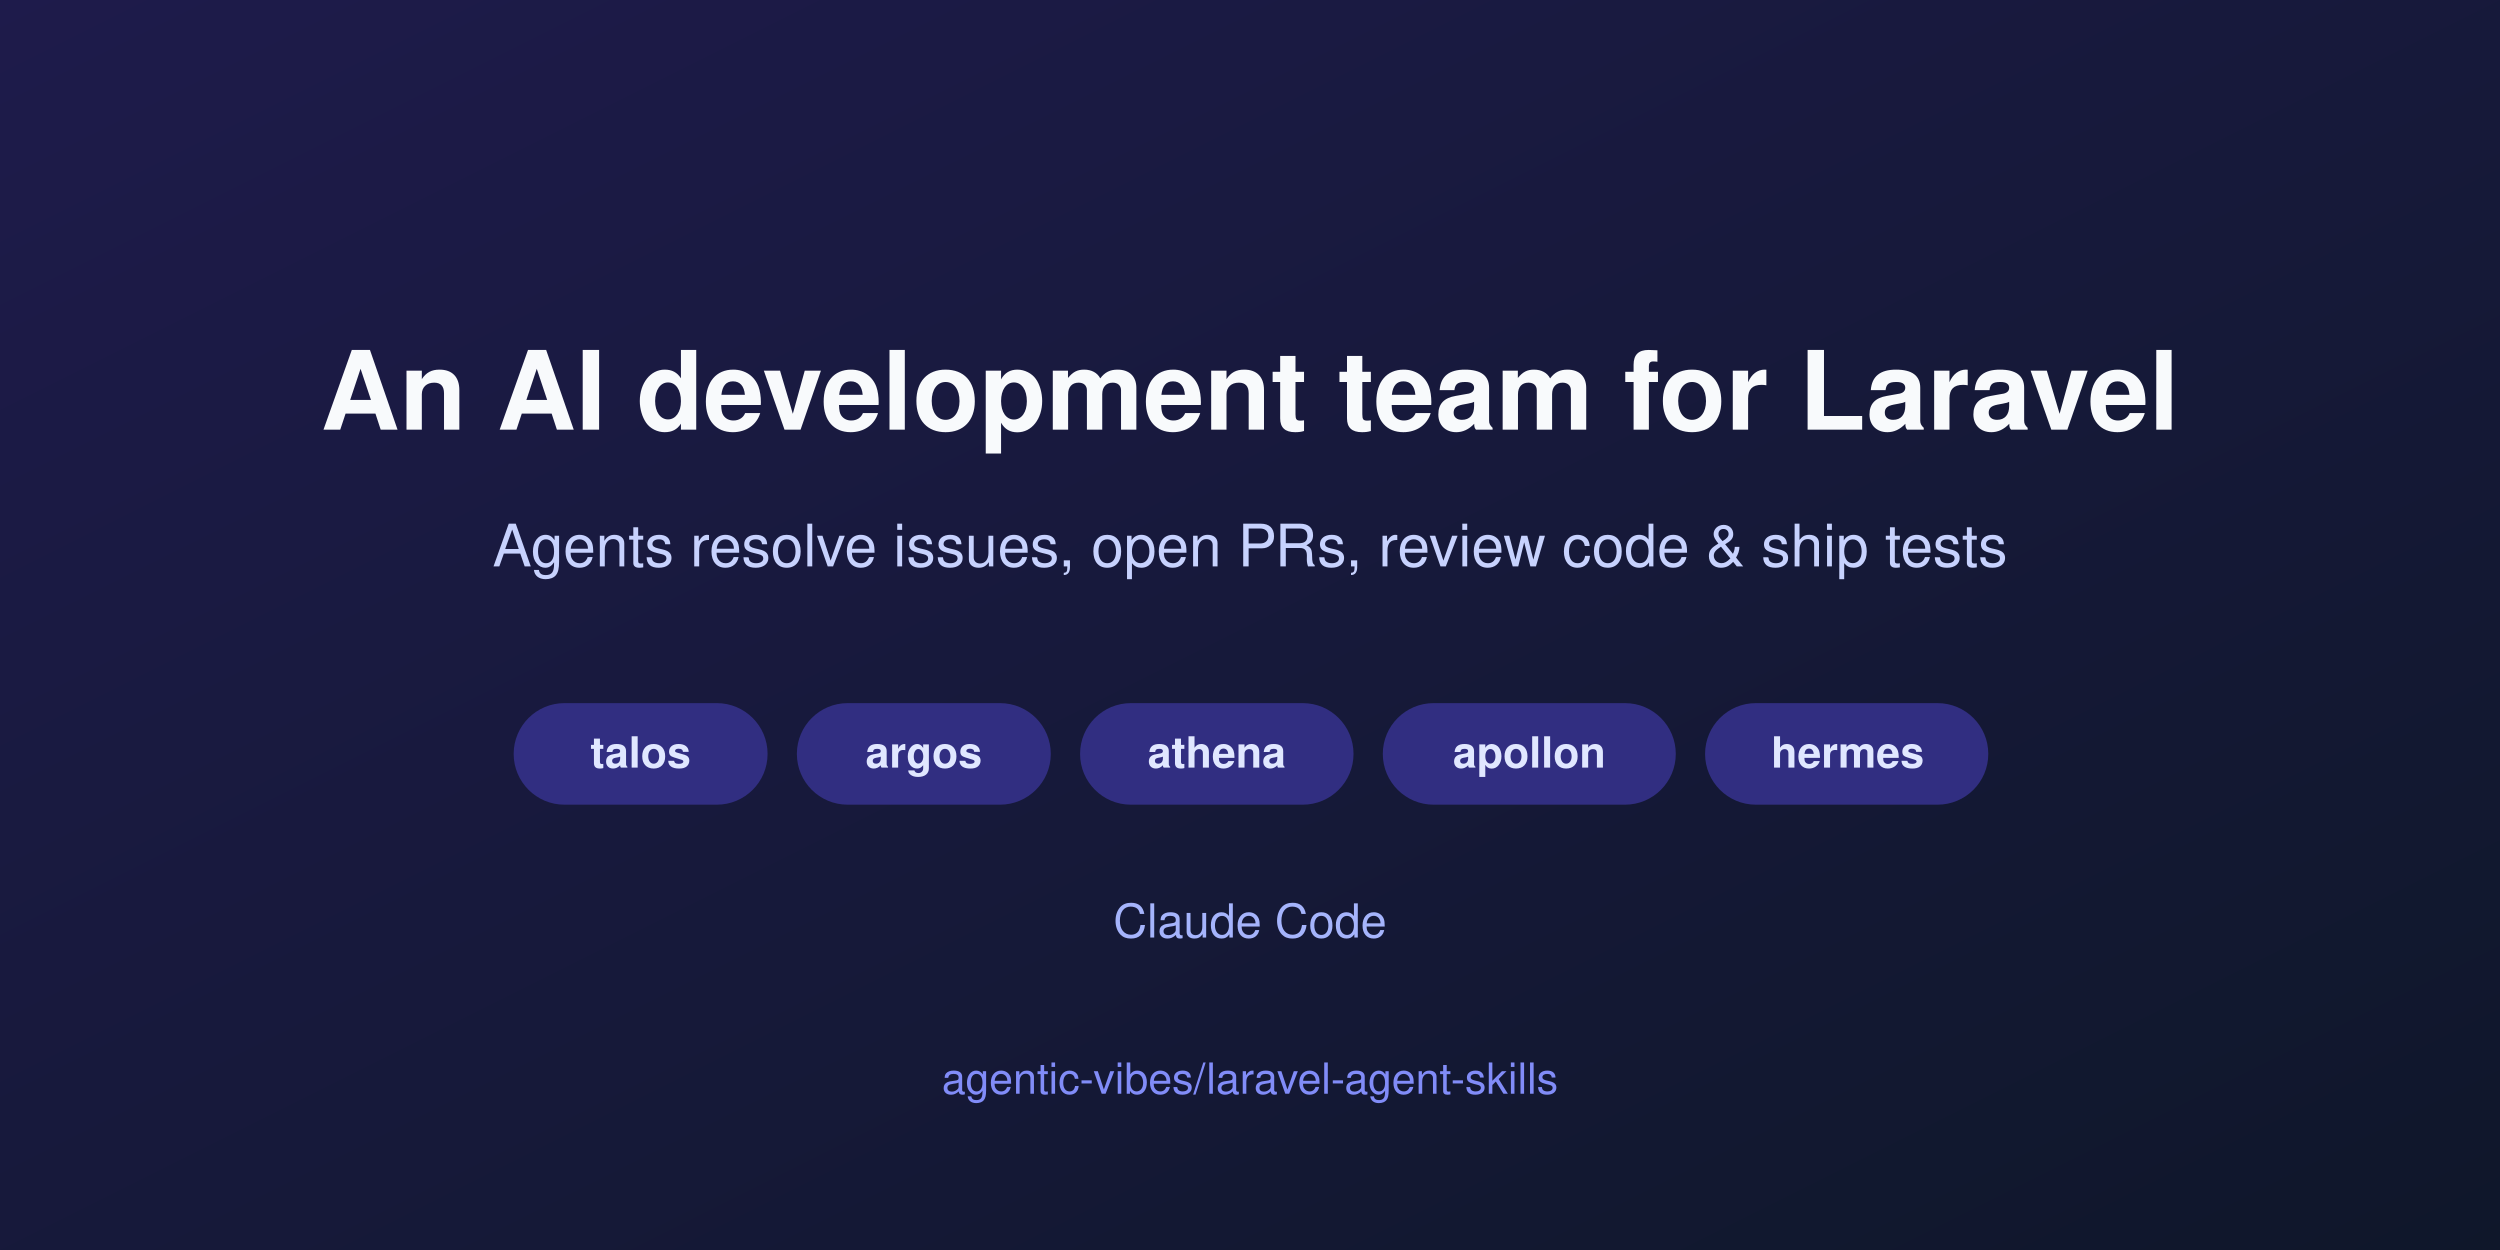
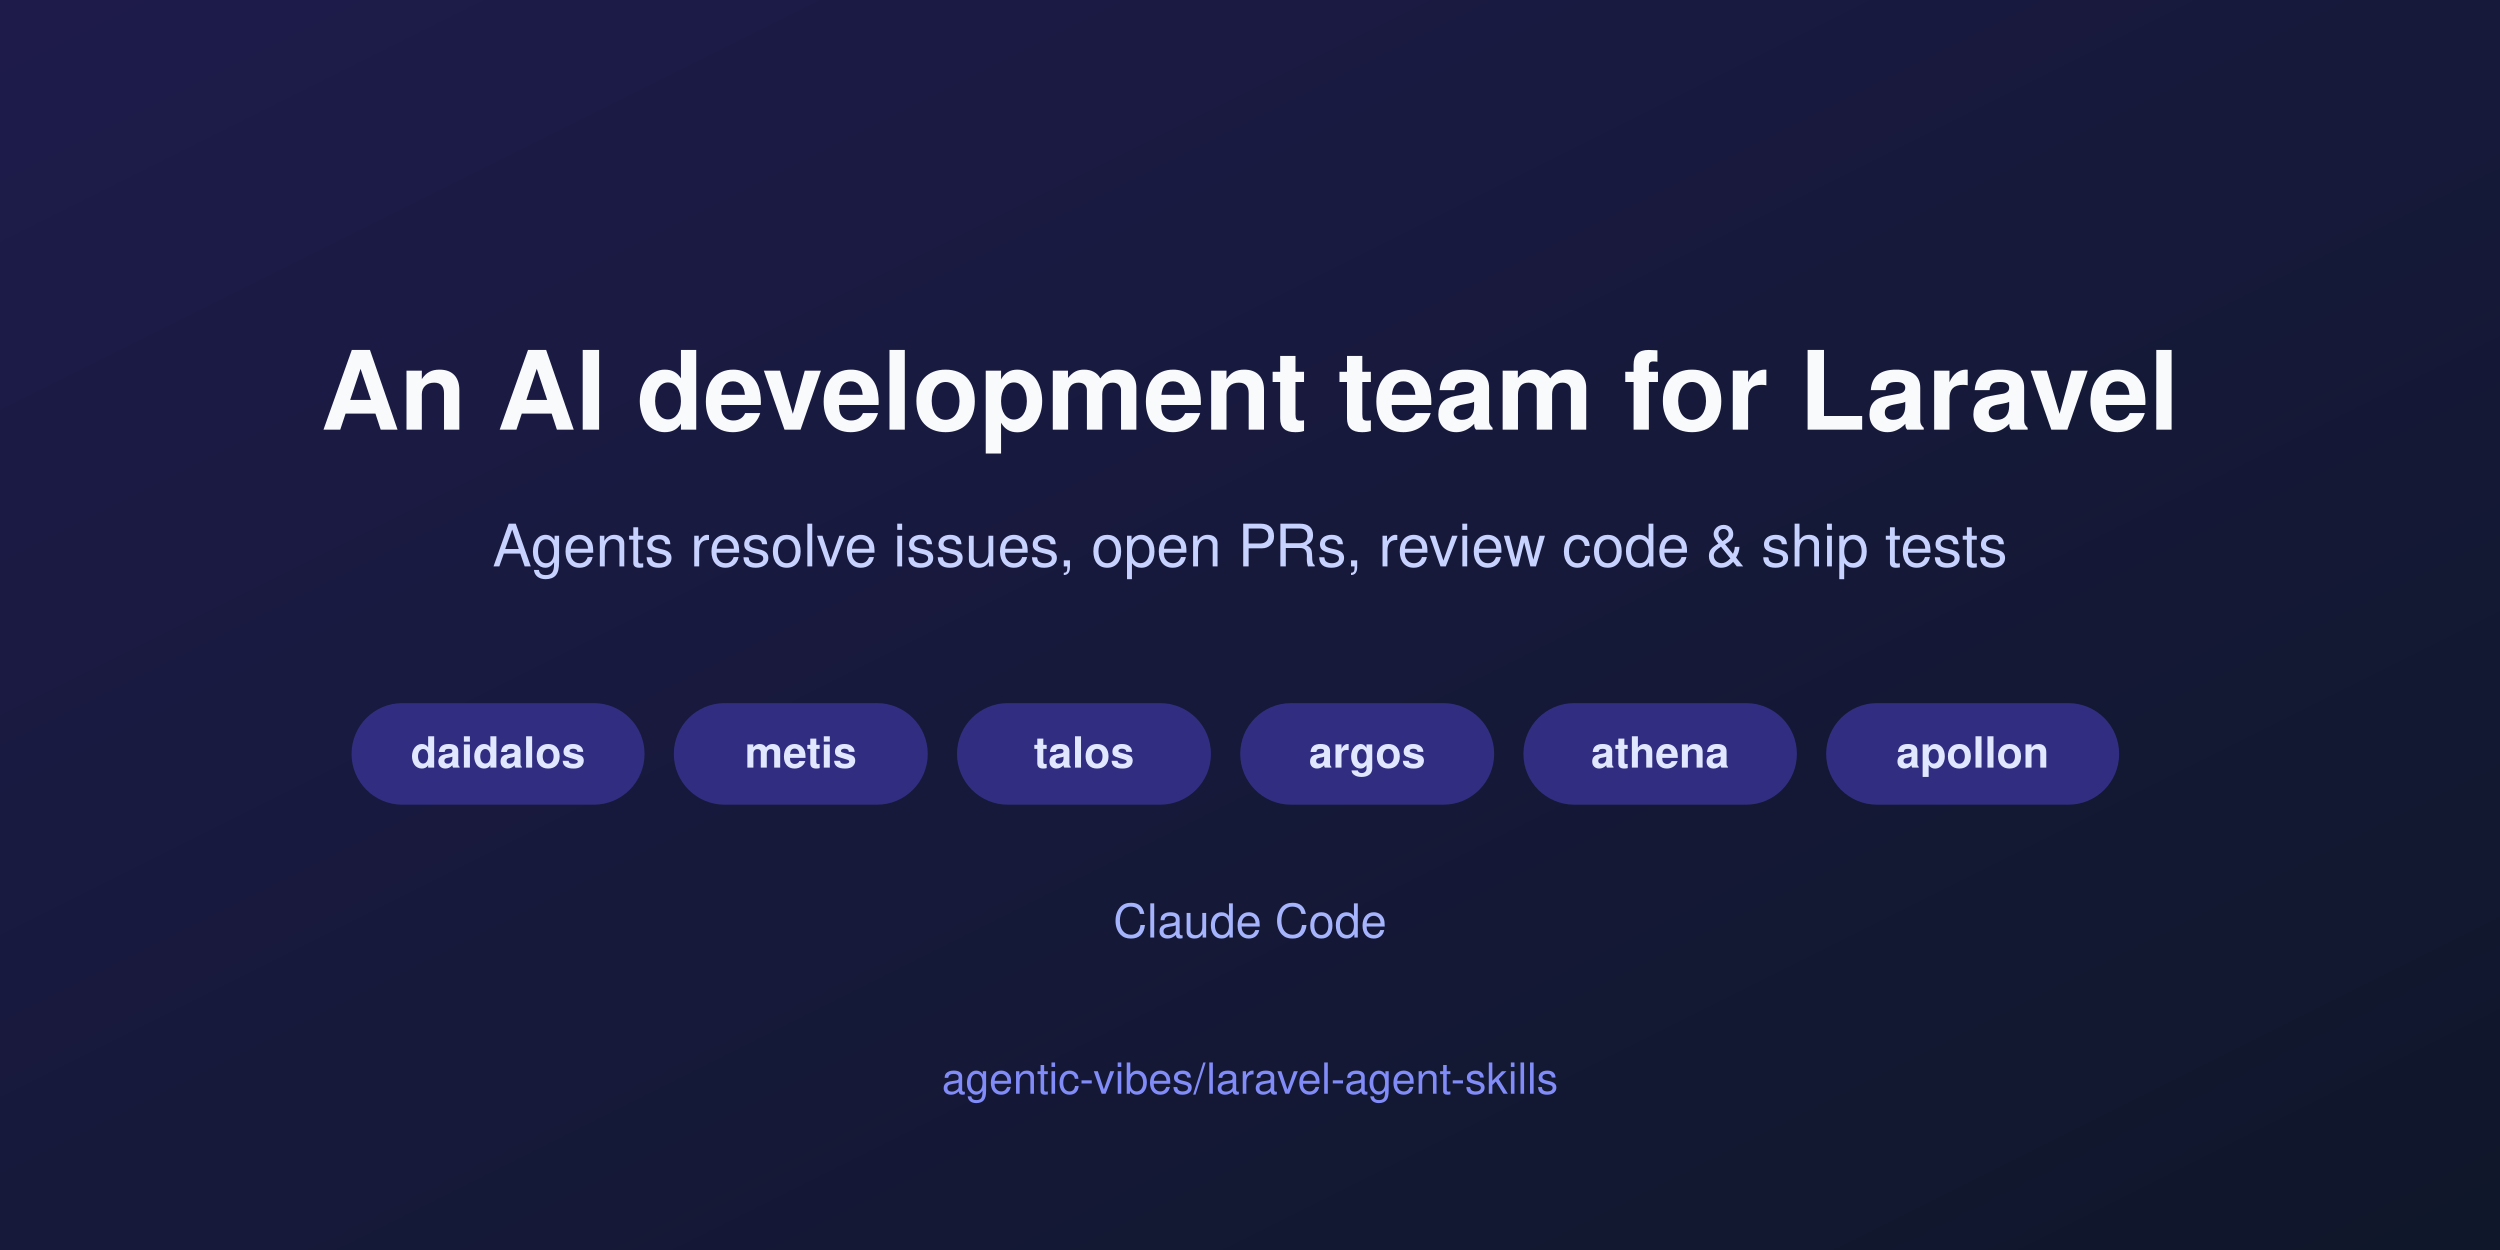
<svg xmlns="http://www.w3.org/2000/svg" width="1280" height="640" viewBox="0 0 1280 640">
  <defs>
    <linearGradient id="bg" x1="0%" y1="0%" x2="100%" y2="100%">
      <stop offset="0%" stop-color="#1e1b4b" />
      <stop offset="100%" stop-color="#0f172a" />
    </linearGradient>
  </defs>
  <rect width="1280" height="640" fill="url(#bg)" />
  <text x="640" y="220" text-anchor="middle" font-family="Helvetica, Arial, sans-serif" font-size="56" font-weight="700" fill="#f8fafc">
    An AI development team for Laravel
  </text>
  <text x="640" y="290" text-anchor="middle" font-family="Helvetica, Arial, sans-serif" font-size="30" font-weight="400" fill="#c7d2fe">
    Agents resolve issues, open PRs, review code &amp; ship tests
  </text>
  <g font-family="Helvetica, Arial, sans-serif" font-size="22" font-weight="600" fill="#e0e7ff">
    <g>
-       <rect x="263" y="360" width="130" height="52" rx="26" fill="#312e81" />
-       <text x="328" y="393" text-anchor="middle">talos</text>
+       <rect x="180" y="360" width="150" height="52" rx="26" fill="#312e81" />
+       <text x="255" y="393" text-anchor="middle">daidalos</text>
    </g>
    <g>
-       <rect x="408" y="360" width="130" height="52" rx="26" fill="#312e81" />
-       <text x="473" y="393" text-anchor="middle">argos</text>
+       <rect x="345" y="360" width="130" height="52" rx="26" fill="#312e81" />
+       <text x="410" y="393" text-anchor="middle">metis</text>
    </g>
    <g>
-       <rect x="553" y="360" width="140" height="52" rx="26" fill="#312e81" />
-       <text x="623" y="393" text-anchor="middle">athena</text>
+       <rect x="490" y="360" width="130" height="52" rx="26" fill="#312e81" />
+       <text x="555" y="393" text-anchor="middle">talos</text>
    </g>
    <g>
-       <rect x="708" y="360" width="150" height="52" rx="26" fill="#312e81" />
-       <text x="783" y="393" text-anchor="middle">apollon</text>
+       <rect x="635" y="360" width="130" height="52" rx="26" fill="#312e81" />
+       <text x="700" y="393" text-anchor="middle">argos</text>
    </g>
    <g>
-       <rect x="873" y="360" width="145" height="52" rx="26" fill="#312e81" />
-       <text x="946" y="393" text-anchor="middle">hermes</text>
+       <rect x="780" y="360" width="140" height="52" rx="26" fill="#312e81" />
+       <text x="850" y="393" text-anchor="middle">athena</text>
+     </g>
+     <g>
+       <rect x="935" y="360" width="150" height="52" rx="26" fill="#312e81" />
+       <text x="1010" y="393" text-anchor="middle">apollon</text>
    </g>
  </g>
  <text x="640" y="480" text-anchor="middle" font-family="Helvetica, Arial, sans-serif" font-size="24" font-weight="400" fill="#a5b4fc">
    Claude Code
  </text>
  <text x="640" y="560" text-anchor="middle" font-family="Helvetica, Arial, sans-serif" font-size="22" font-weight="500" fill="#818cf8">
    agentic-vibes/laravel-agent-skills
  </text>
</svg>
